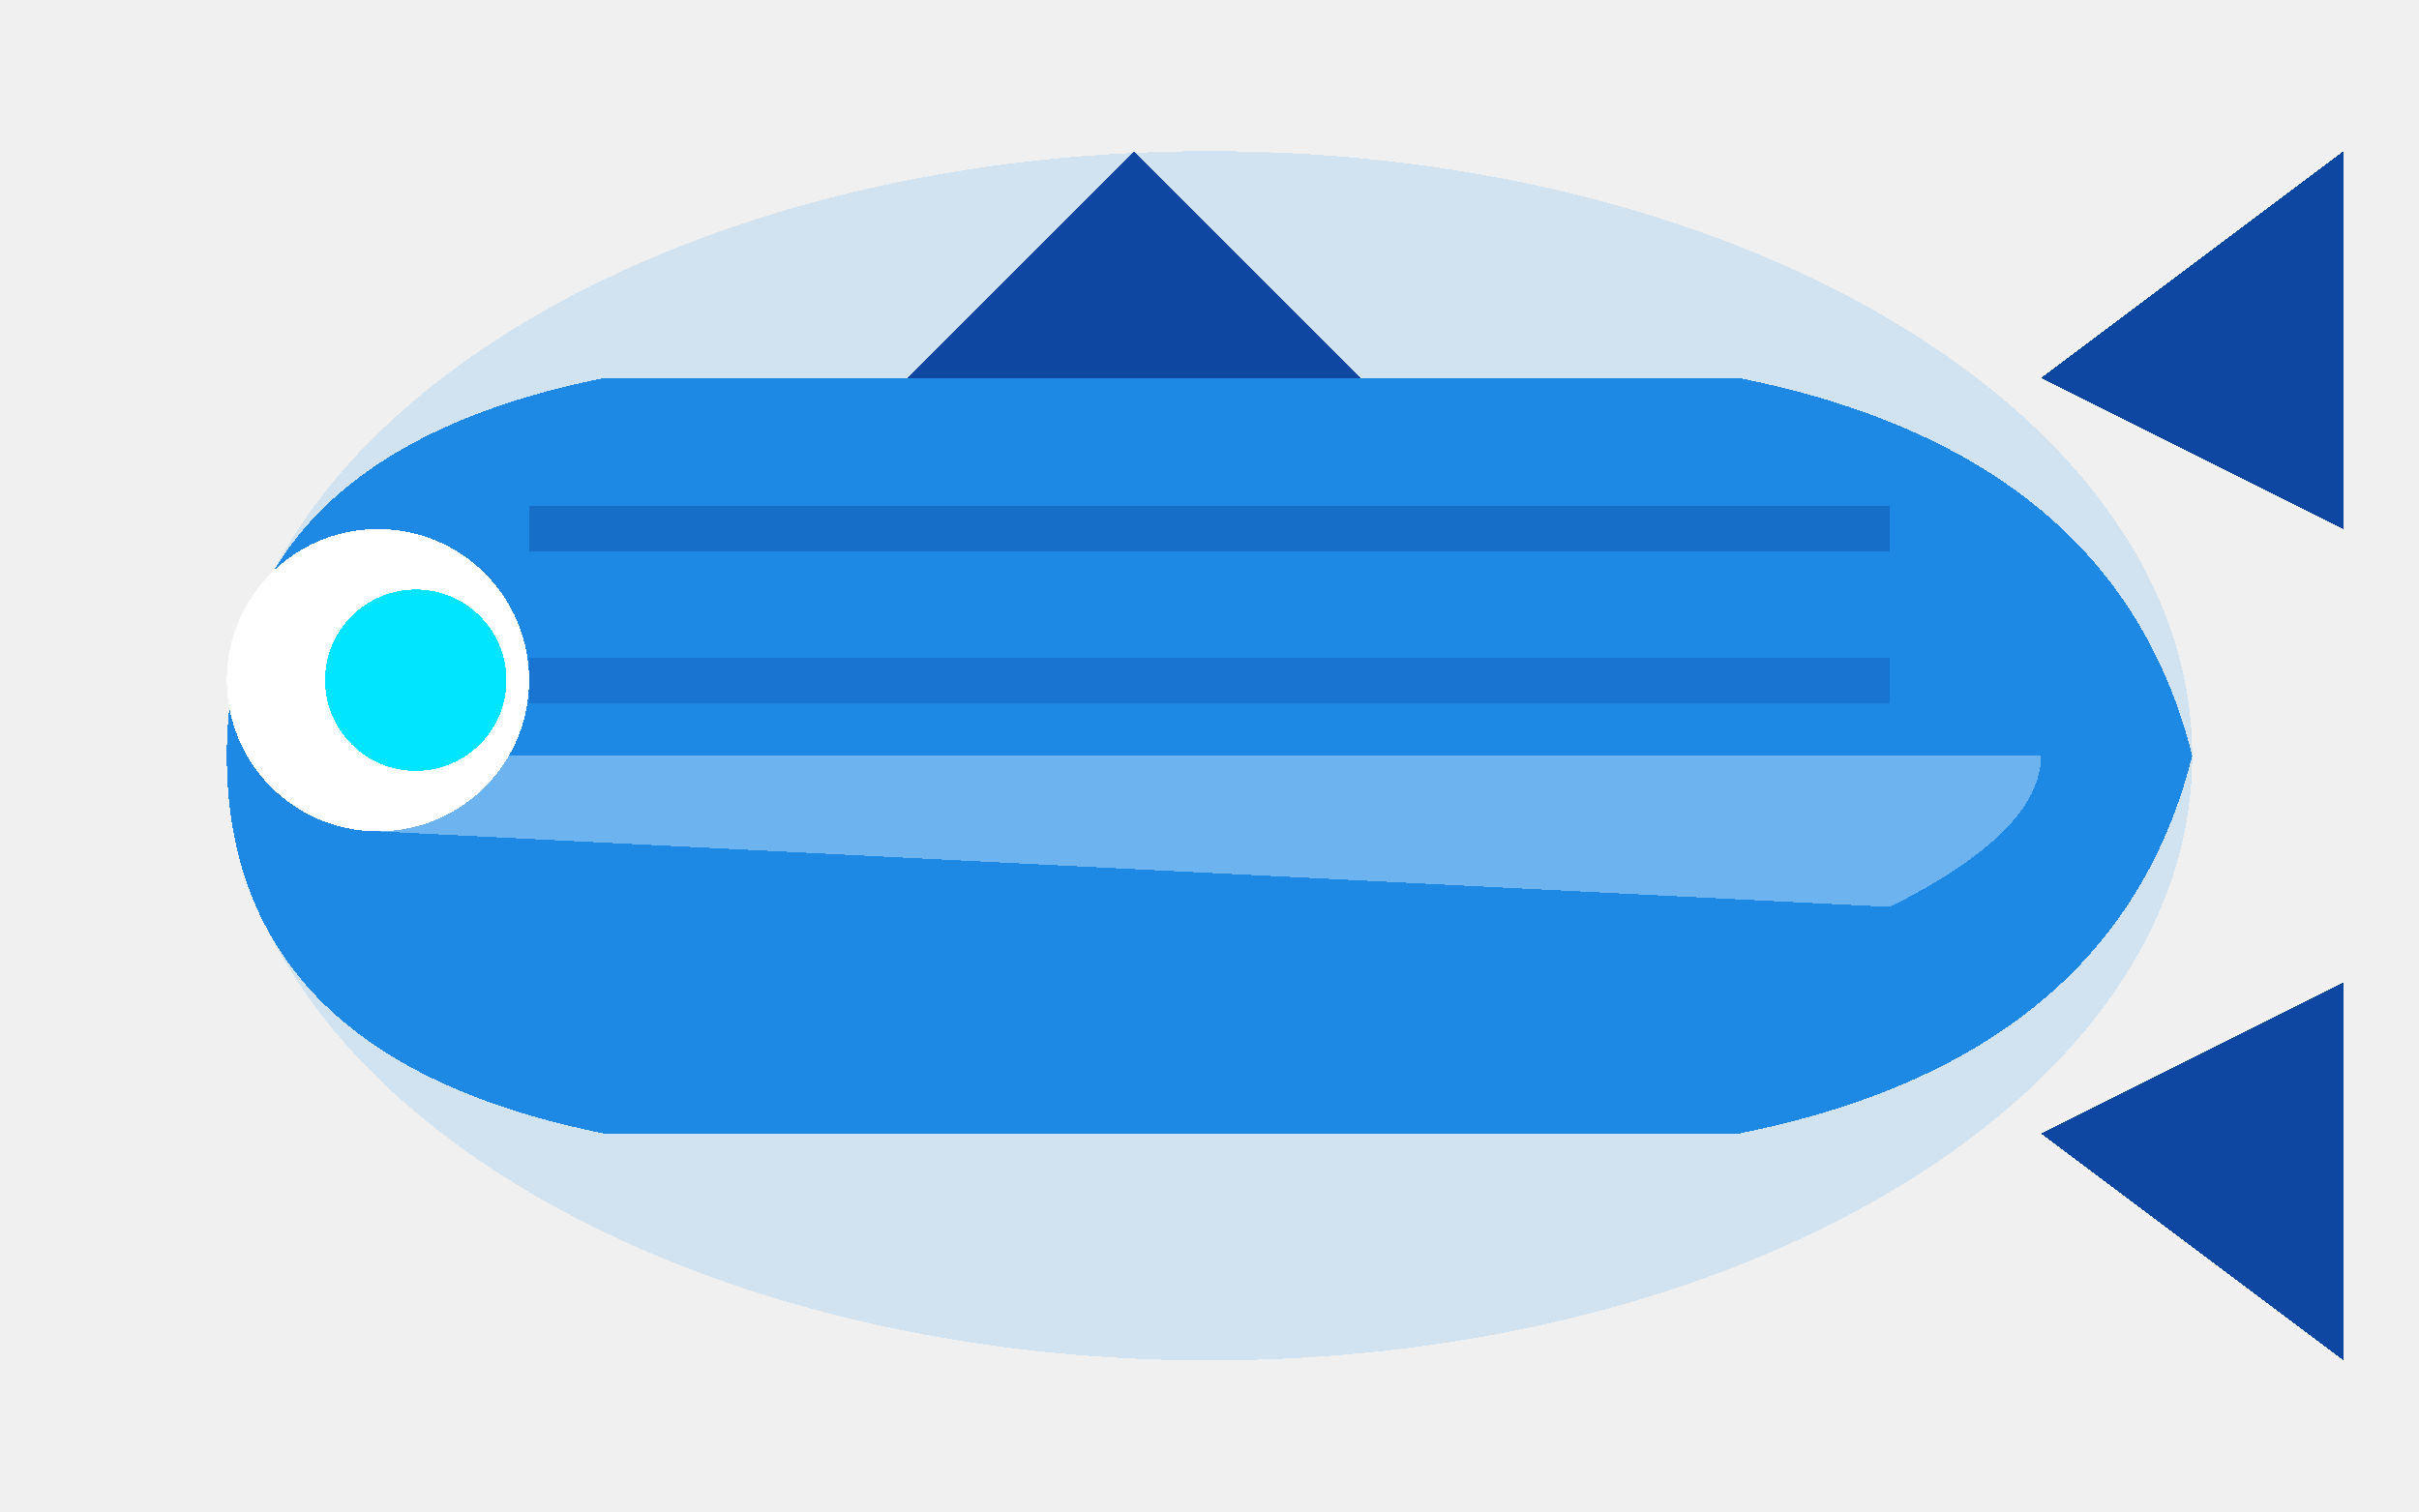
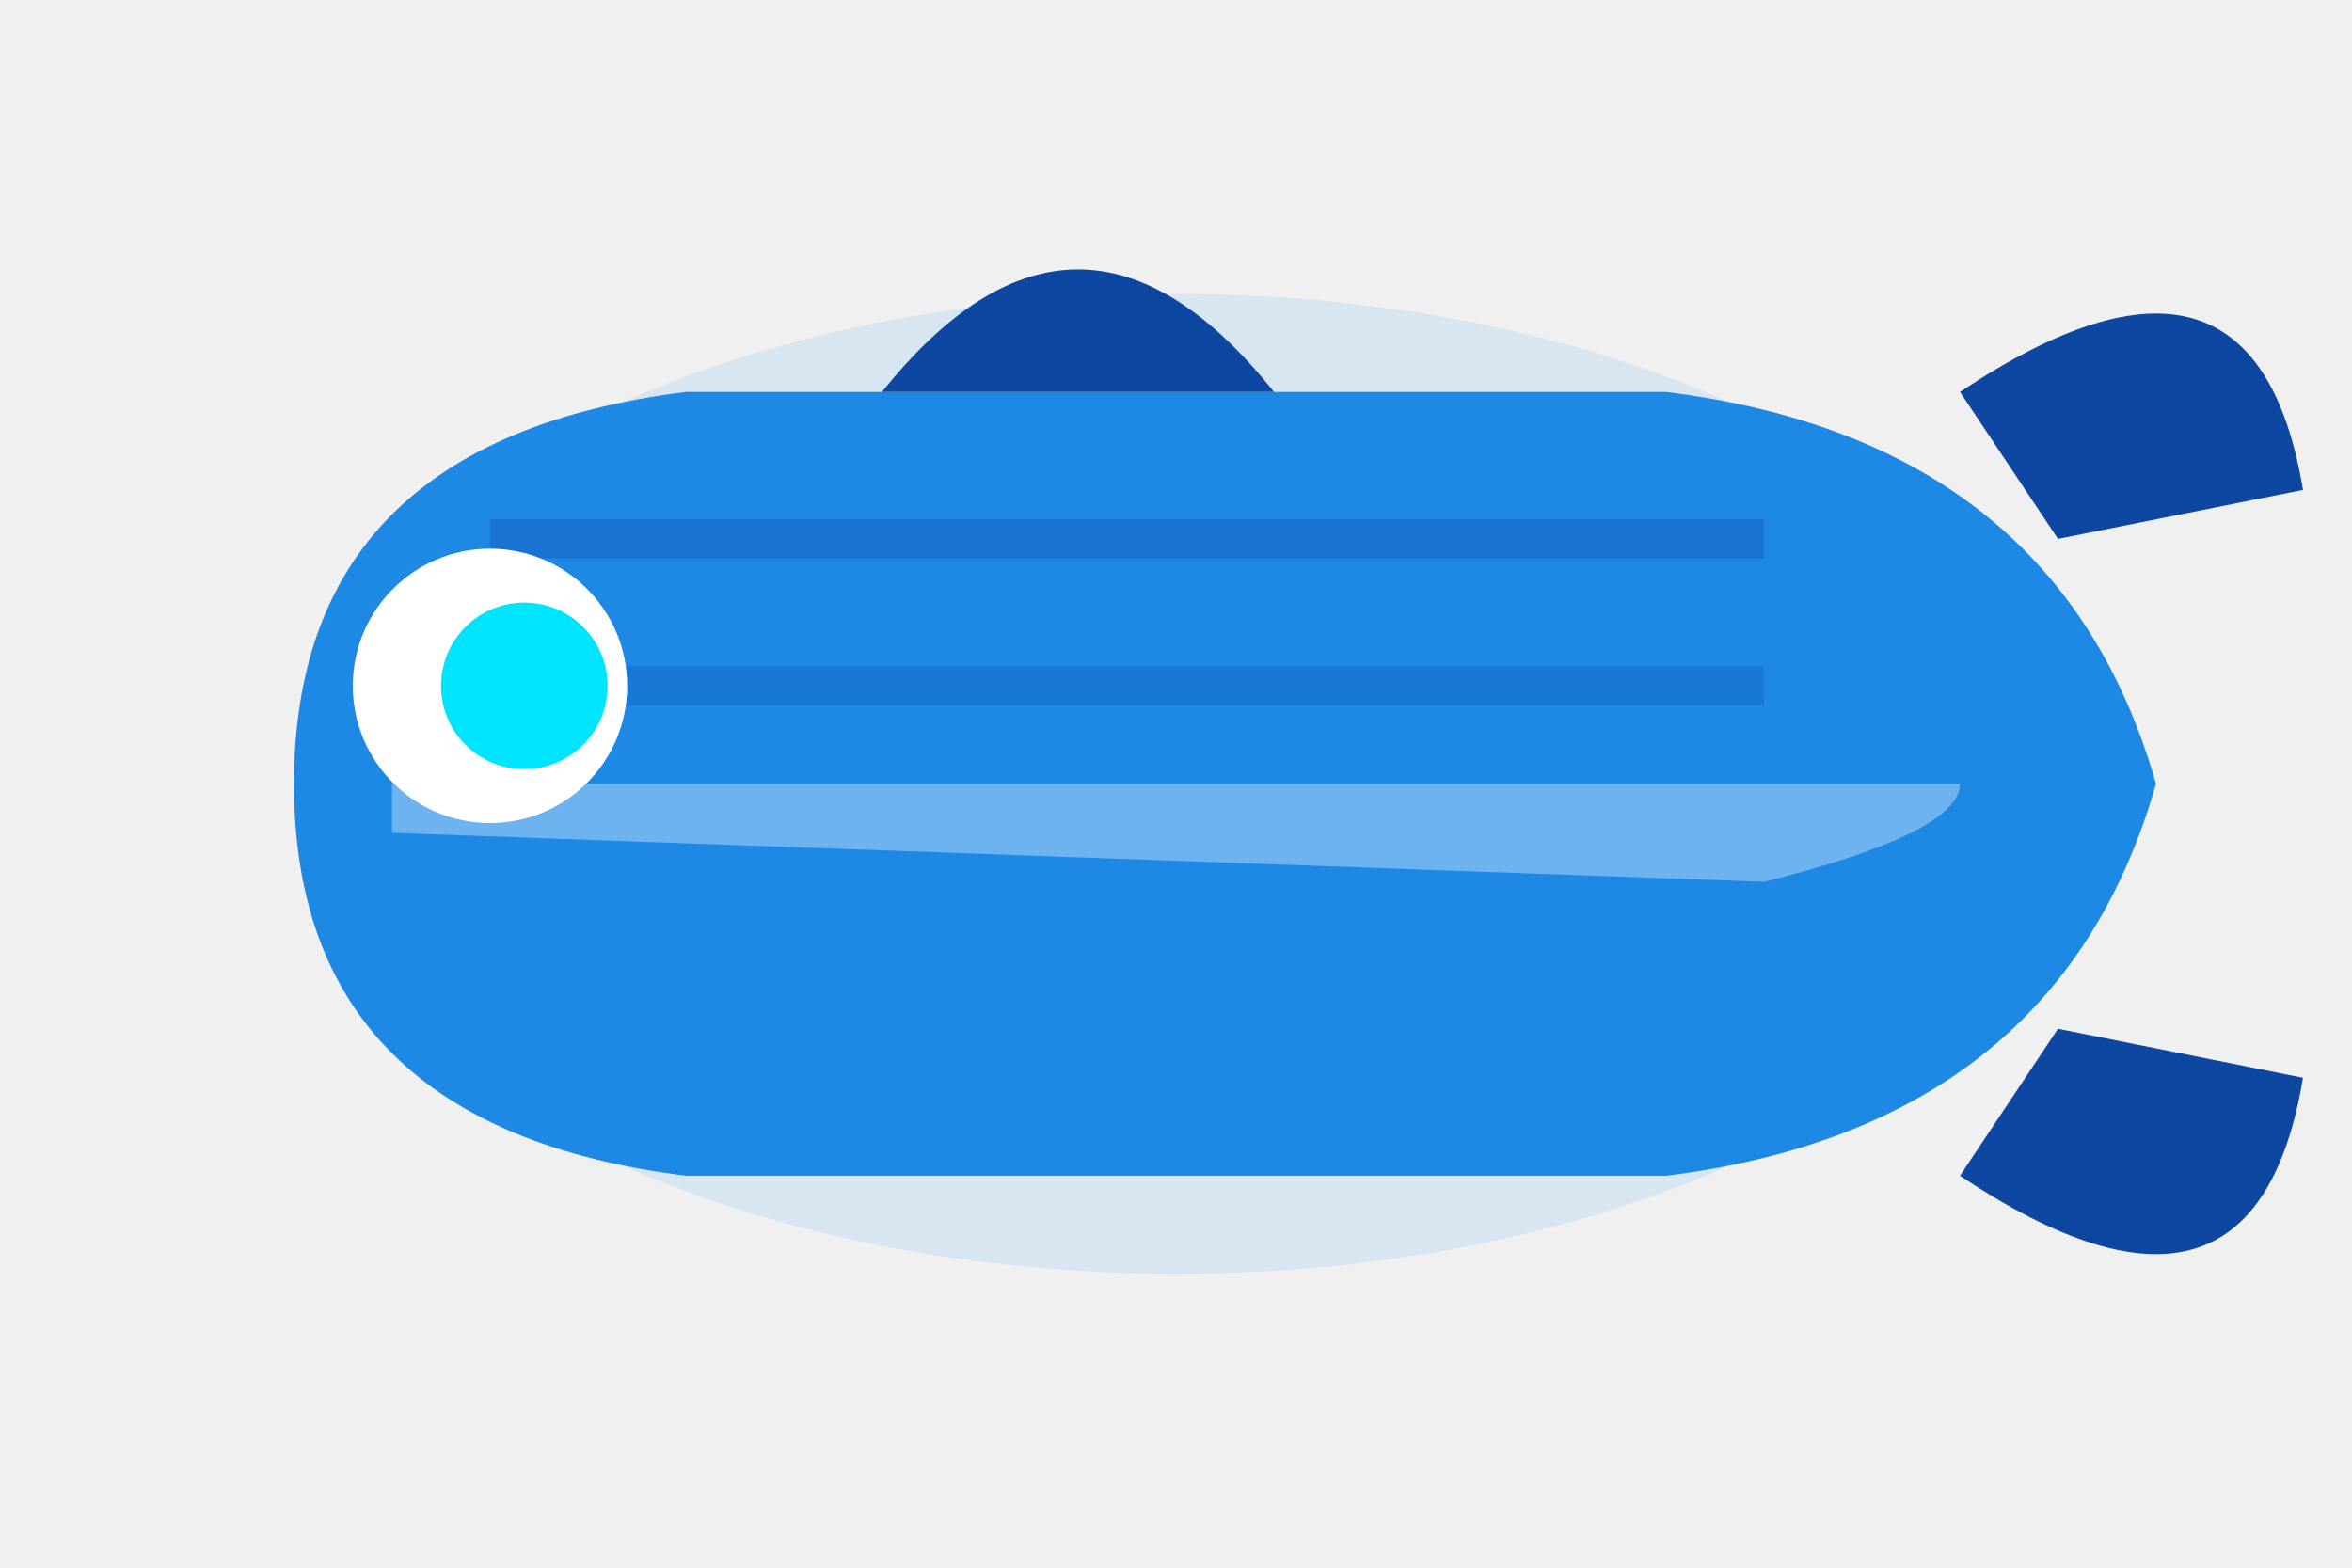
- <svg xmlns="http://www.w3.org/2000/svg" viewBox="0 0 32 20" width="64" height="40" shape-rendering="crispEdges">
-   <ellipse cx="16" cy="10" rx="13" ry="8" fill="#2196F3" opacity="0.15">
-     <animate attributeName="opacity" values="0.1;0.25;0.1" dur="2s" repeatCount="indefinite" />
+ <svg xmlns="http://www.w3.org/2000/svg" viewBox="0 0 48 32" width="48" height="32">
+   <ellipse cx="24" cy="16" rx="18" ry="10" fill="#2196F3" opacity="0.12">
+     <animate attributeName="opacity" values="0.08;0.2;0.08" dur="2s" repeatCount="indefinite" />
  </ellipse>
-   <path d="M3,10 Q3,6 8,5 L23,5 Q28,6 29,10 Q28,14 23,15 L8,15 Q3,14 3,10 Z" fill="#1E88E5" />
-   <path d="M5,11 L25,12 Q27,11 27,10 L5,10 Z" fill="#BBDEFB" opacity="0.5" />
-   <path d="M27,5 L31,2 L31,7 Z" fill="#0D47A1" />
-   <path d="M27,15 L31,18 L31,13 Z" fill="#0D47A1" />
-   <path d="M12,5 L15,2 L18,5 Z" fill="#0D47A1" />
-   <line x1="7" y1="7" x2="25" y2="7" stroke="#0D47A1" stroke-width="0.6" opacity="0.4" />
-   <line x1="7" y1="9" x2="25" y2="9" stroke="#0D47A1" stroke-width="0.6" opacity="0.3" />
-   <circle cx="5" cy="9" r="2" fill="white" />
-   <circle cx="5.5" cy="9" r="1.2" fill="#00E5FF" />
+   <path d="M6,16 Q6,9 14,8 L34,8 Q42,9 44,16 Q42,23 34,24 L14,24 Q6,23 6,16 Z" fill="#1E88E5" />
+   <path d="M8,17 L36,18 Q40,17 40,16 L8,16 Z" fill="#BBDEFB" opacity="0.5" />
+   <path d="M40,8 Q46,4 47,10 L42,11 Z" fill="#0D47A1" />
+   <path d="M40,24 Q46,28 47,22 L42,21 Z" fill="#0D47A1" />
+   <path d="M18,8 Q22,3 26,8 Z" fill="#0D47A1" />
+   <line x1="10" y1="11" x2="36" y2="11" stroke="#0D47A1" stroke-width="0.8" opacity="0.3" />
+   <line x1="10" y1="14" x2="36" y2="14" stroke="#0D47A1" stroke-width="0.8" opacity="0.25" />
+   <circle cx="10" cy="14" r="2.8" fill="white" />
+   <circle cx="10.7" cy="14" r="1.7" fill="#00E5FF" />
</svg>
